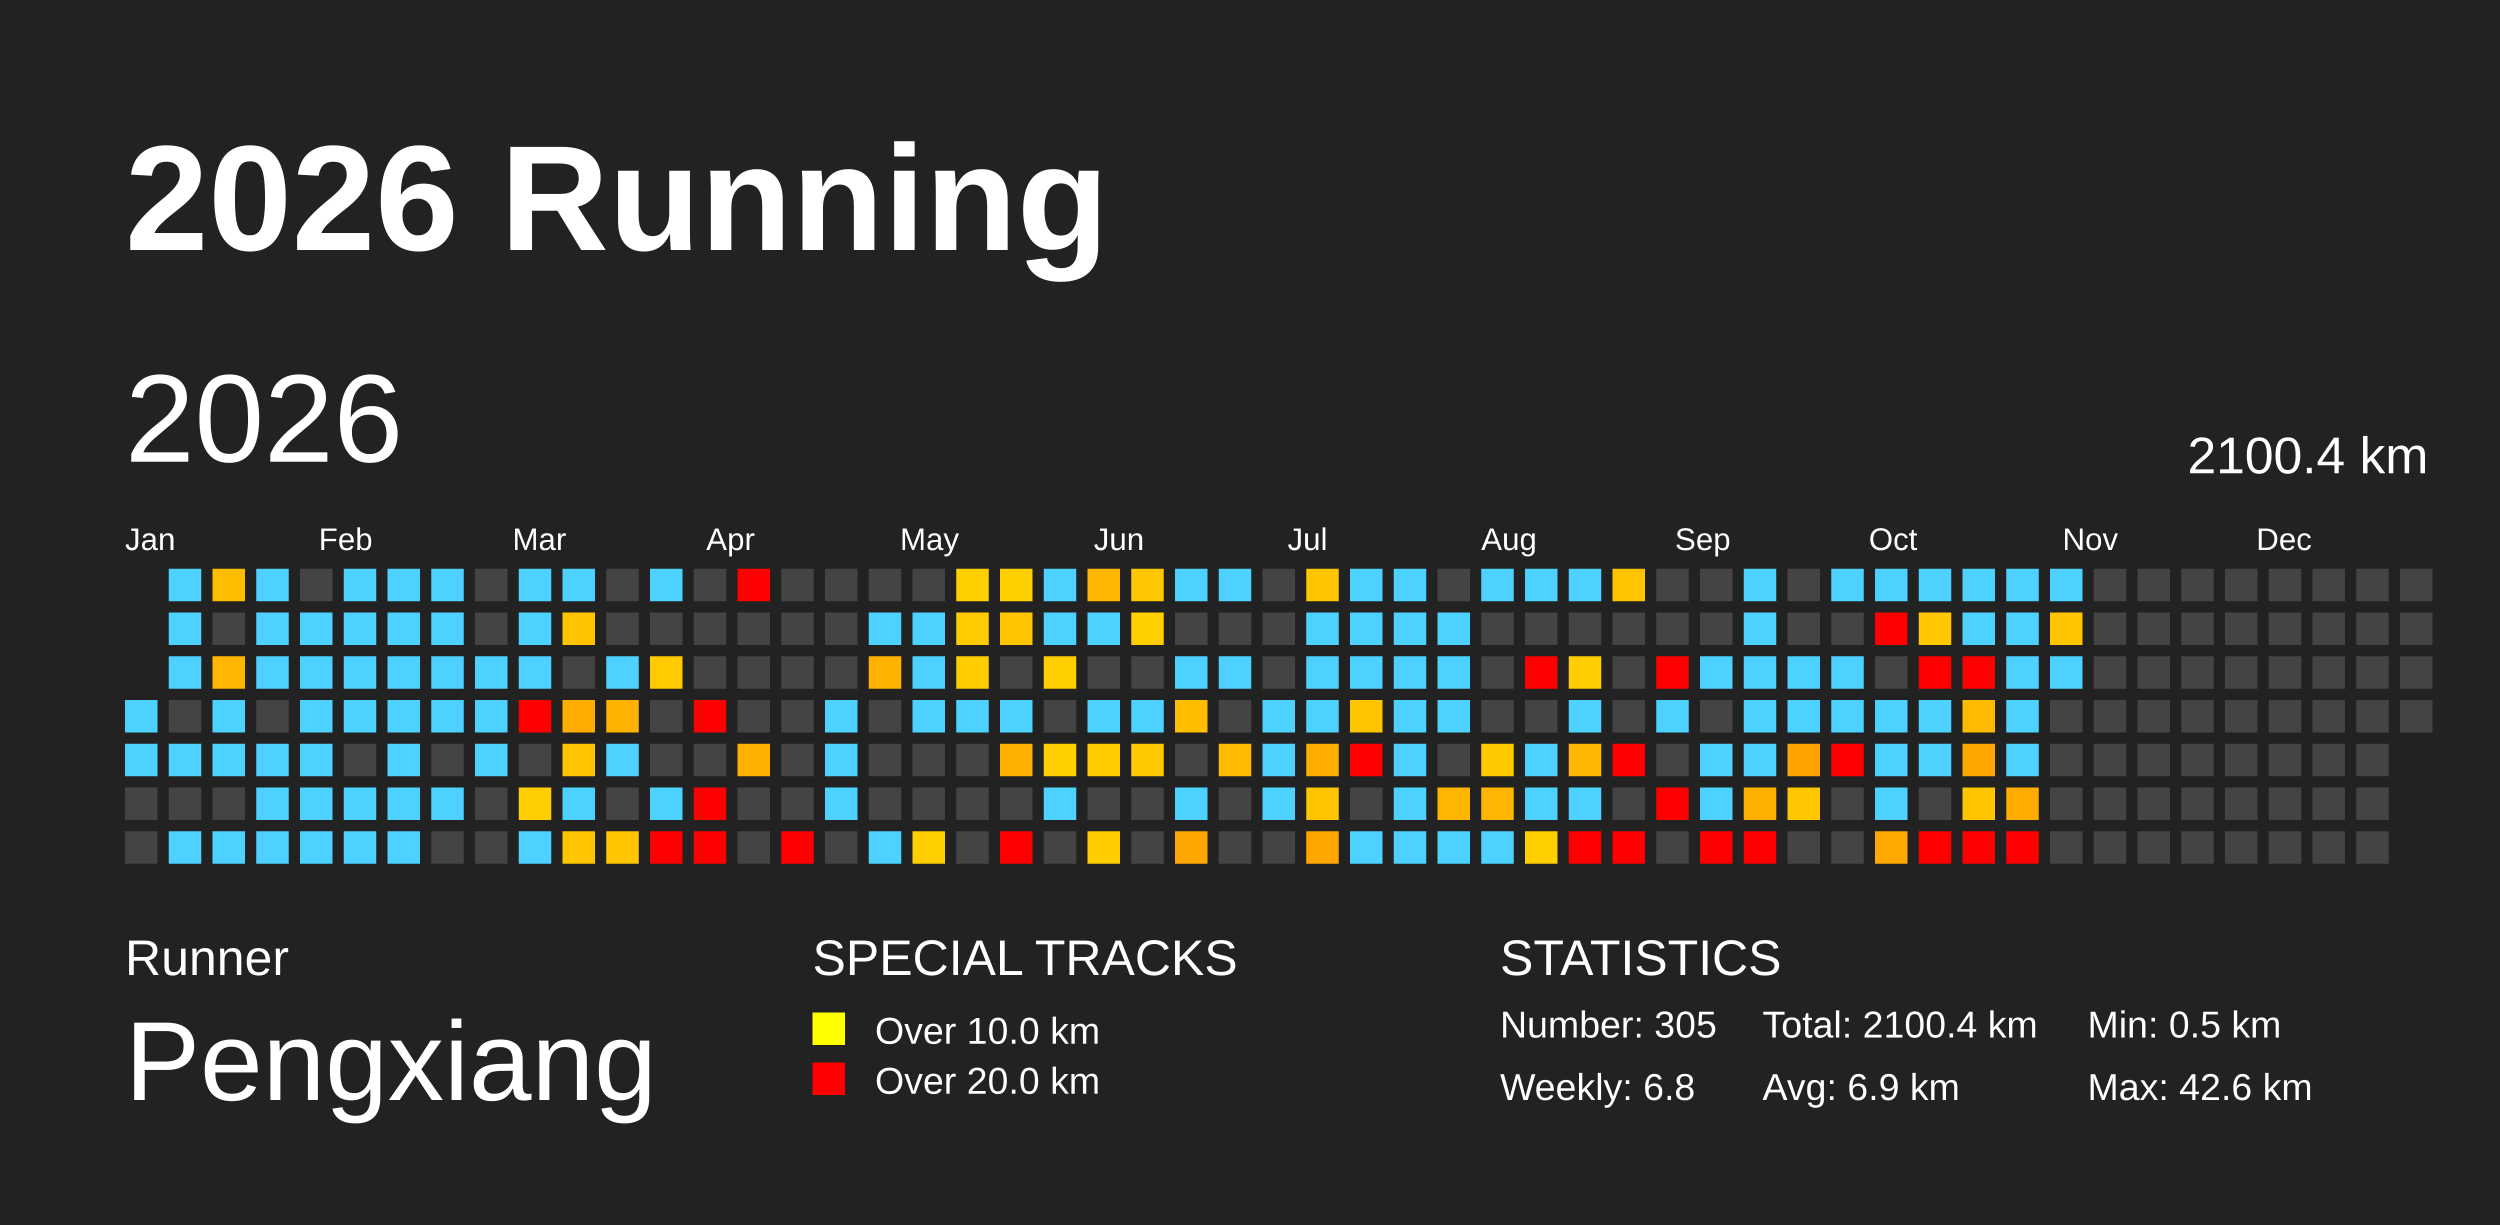
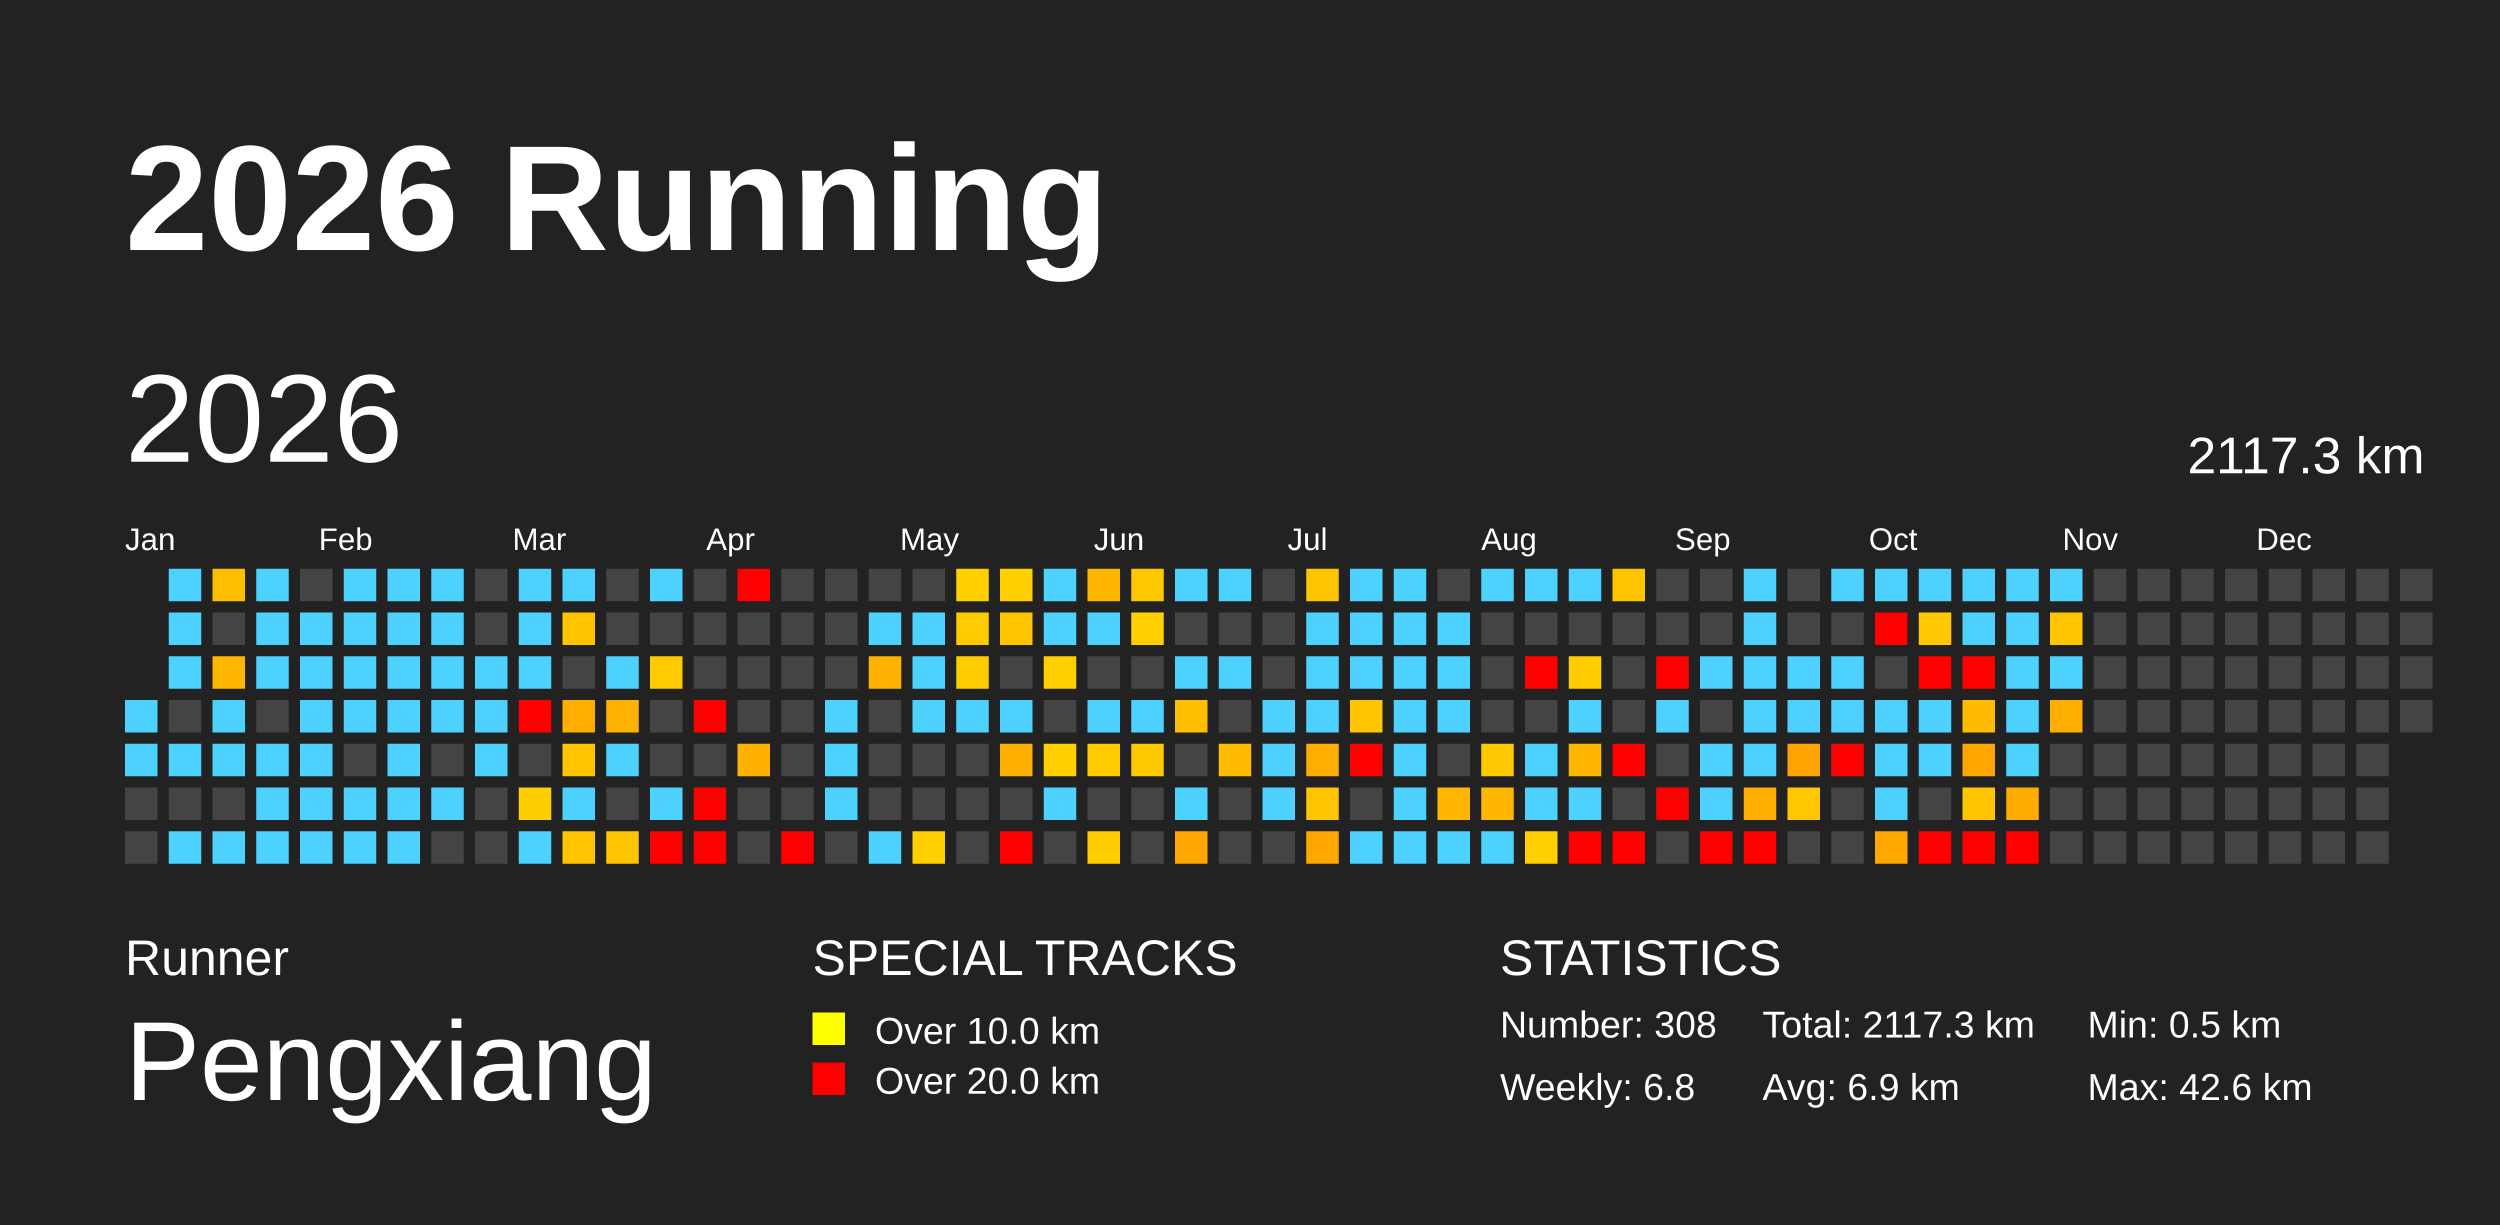
<svg xmlns="http://www.w3.org/2000/svg" baseProfile="full" height="98mm" version="1.1" viewBox="0,0,200,98" width="200mm">
  <defs>
    <pattern height="2" id="indoor-stripe" patternUnits="userSpaceOnUse" width="2">
      <line stroke="white" stroke-opacity="0.45" stroke-width="0.5" x1="0" x2="2" y1="2" y2="0" />
    </pattern>
  </defs>
  <rect fill="#222222" height="98" width="200" x="0" y="0" />
  <text fill="#FFFFFF" style="font-size:12px; font-family:Arial; font-weight:bold;" x="10" y="20">2026 Running</text>
  <text fill="#FFFFFF" style="font-size:4px; font-family:Arial" x="10" y="78">Runner</text>
  <text fill="#FFFFFF" style="font-size:9px; font-family:Arial" x="10" y="88">Pengxiang</text>
  <text fill="#FFFFFF" style="font-size:4px; font-family:Arial" x="65" y="78">SPECIAL TRACKS</text>
  <rect fill="yellow" height="2.6" width="2.6" x="65" y="81" />
  <text fill="#FFFFFF" style="font-size:3px; font-family:Arial" x="70" y="83.5">Over 10.0 km</text>
  <rect fill="red" height="2.6" width="2.6" x="65" y="85" />
  <text fill="#FFFFFF" style="font-size:3px; font-family:Arial" x="70" y="87.5">Over 20.0 km</text>
  <text fill="#FFFFFF" style="font-size:4px; font-family:Arial" x="120" y="78">STATISTICS</text>
-   <text fill="#FFFFFF" style="font-size:3px; font-family:Arial" x="120" y="83">Number: 305</text>
+   <text fill="#FFFFFF" style="font-size:3px; font-family:Arial" x="120" y="83">Number: 308</text>
  <text fill="#FFFFFF" style="font-size:3px; font-family:Arial" x="120" y="88">Weekly: 6.8</text>
-   <text fill="#FFFFFF" style="font-size:3px; font-family:Arial" x="141" y="83">Total: 2100.4 km</text>
+   <text fill="#FFFFFF" style="font-size:3px; font-family:Arial" x="141" y="83">Total: 2117.3 km</text>
  <text fill="#FFFFFF" style="font-size:3px; font-family:Arial" x="141" y="88">Avg: 6.9 km</text>
  <text fill="#FFFFFF" style="font-size:3px; font-family:Arial" x="167" y="83">Min: 0.5 km</text>
  <text fill="#FFFFFF" style="font-size:3px; font-family:Arial" x="167" y="88">Max: 42.6 km</text>
  <text dominant-baseline="hanging" fill="#FFFFFF" style="font-size:10.0px; font-family:Arial;" x="10" y="30">2026</text>
-   <text dominant-baseline="hanging" fill="#FFFFFF" style="font-size:4.125px; font-family:Arial;" x="175" y="35">2100.4 km</text>
+   <text dominant-baseline="hanging" fill="#FFFFFF" style="font-size:4.125px; font-family:Arial;" x="175" y="35">2117.3 km</text>
  <text fill="#FFFFFF" style="font-size:2.5px; font-family:Arial" x="10.0" y="44">Jan</text>
  <text fill="#FFFFFF" style="font-size:2.5px; font-family:Arial" x="25.5" y="44">Feb</text>
  <text fill="#FFFFFF" style="font-size:2.5px; font-family:Arial" x="41.0" y="44">Mar</text>
  <text fill="#FFFFFF" style="font-size:2.5px; font-family:Arial" x="56.5" y="44">Apr</text>
  <text fill="#FFFFFF" style="font-size:2.5px; font-family:Arial" x="72.0" y="44">May</text>
  <text fill="#FFFFFF" style="font-size:2.5px; font-family:Arial" x="87.5" y="44">Jun</text>
  <text fill="#FFFFFF" style="font-size:2.5px; font-family:Arial" x="103.0" y="44">Jul</text>
  <text fill="#FFFFFF" style="font-size:2.5px; font-family:Arial" x="118.5" y="44">Aug</text>
  <text fill="#FFFFFF" style="font-size:2.5px; font-family:Arial" x="134.0" y="44">Sep</text>
  <text fill="#FFFFFF" style="font-size:2.5px; font-family:Arial" x="149.5" y="44">Oct</text>
  <text fill="#FFFFFF" style="font-size:2.5px; font-family:Arial" x="165.0" y="44">Nov</text>
  <text fill="#FFFFFF" style="font-size:2.5px; font-family:Arial" x="180.5" y="44">Dec</text>
  <rect fill="#4dd2ff" height="2.6" width="2.6" x="10.0" y="56.0" />
  <rect fill="#4dd2ff" height="2.6" width="2.6" x="10.0" y="59.5" />
  <rect fill="#444444" height="2.6" width="2.6" x="10.0" y="63.0" />
  <rect fill="#444444" height="2.6" width="2.6" x="10.0" y="66.5" />
  <rect fill="#4dd2ff" height="2.6" width="2.6" x="13.5" y="45.5" />
  <rect fill="#4dd2ff" height="2.6" width="2.6" x="13.5" y="49.0" />
  <rect fill="#4dd2ff" height="2.6" width="2.6" x="13.5" y="52.5" />
  <rect fill="#444444" height="2.6" width="2.6" x="13.5" y="56.0" />
  <rect fill="#4dd2ff" height="2.6" width="2.6" x="13.5" y="59.5" />
  <rect fill="#444444" height="2.6" width="2.6" x="13.5" y="63.0" />
  <rect fill="#4dd2ff" height="2.6" width="2.6" x="13.5" y="66.5" />
  <rect fill="#ffbd00" height="2.6" width="2.6" x="17.0" y="45.5" />
  <rect fill="#444444" height="2.6" width="2.6" x="17.0" y="49.0" />
  <rect fill="#ffb600" height="2.6" width="2.6" x="17.0" y="52.5" />
  <rect fill="#4dd2ff" height="2.6" width="2.6" x="17.0" y="56.0" />
  <rect fill="#4dd2ff" height="2.6" width="2.6" x="17.0" y="59.5" />
  <rect fill="#444444" height="2.6" width="2.6" x="17.0" y="63.0" />
  <rect fill="#4dd2ff" height="2.6" width="2.6" x="17.0" y="66.5" />
  <rect fill="#4dd2ff" height="2.6" width="2.6" x="20.5" y="45.5" />
  <rect fill="#4dd2ff" height="2.6" width="2.6" x="20.5" y="49.0" />
  <rect fill="#4dd2ff" height="2.6" width="2.6" x="20.5" y="52.5" />
  <rect fill="#444444" height="2.6" width="2.6" x="20.5" y="56.0" />
  <rect fill="#4dd2ff" height="2.6" width="2.6" x="20.5" y="59.5" />
  <rect fill="#4dd2ff" height="2.6" width="2.6" x="20.5" y="63.0" />
  <rect fill="#4dd2ff" height="2.6" width="2.6" x="20.5" y="66.5" />
  <rect fill="#444444" height="2.6" width="2.6" x="24.0" y="45.5" />
  <rect fill="#4dd2ff" height="2.6" width="2.6" x="24.0" y="49.0" />
  <rect fill="#4dd2ff" height="2.6" width="2.6" x="24.0" y="52.5" />
  <rect fill="#4dd2ff" height="2.6" width="2.6" x="24.0" y="56.0" />
  <rect fill="#4dd2ff" height="2.6" width="2.6" x="24.0" y="59.5" />
  <rect fill="#4dd2ff" height="2.6" width="2.6" x="24.0" y="63.0" />
  <rect fill="#4dd2ff" height="2.6" width="2.6" x="24.0" y="66.5" />
  <rect fill="#4dd2ff" height="2.6" width="2.6" x="27.5" y="45.5" />
  <rect fill="#4dd2ff" height="2.6" width="2.6" x="27.5" y="49.0" />
  <rect fill="#4dd2ff" height="2.6" width="2.6" x="27.5" y="52.5" />
  <rect fill="#4dd2ff" height="2.6" width="2.6" x="27.5" y="56.0" />
  <rect fill="#444444" height="2.6" width="2.6" x="27.5" y="59.5" />
  <rect fill="#4dd2ff" height="2.6" width="2.6" x="27.5" y="63.0" />
  <rect fill="#4dd2ff" height="2.6" width="2.6" x="27.5" y="66.5" />
  <rect fill="#4dd2ff" height="2.6" width="2.6" x="31.0" y="45.5" />
  <rect fill="#4dd2ff" height="2.6" width="2.6" x="31.0" y="49.0" />
  <rect fill="#4dd2ff" height="2.6" width="2.6" x="31.0" y="52.5" />
  <rect fill="#4dd2ff" height="2.6" width="2.6" x="31.0" y="56.0" />
  <rect fill="#4dd2ff" height="2.6" width="2.6" x="31.0" y="59.5" />
  <rect fill="#4dd2ff" height="2.6" width="2.6" x="31.0" y="63.0" />
  <rect fill="#4dd2ff" height="2.6" width="2.6" x="31.0" y="66.5" />
  <rect fill="#4dd2ff" height="2.6" width="2.6" x="34.5" y="45.5" />
  <rect fill="#4dd2ff" height="2.6" width="2.6" x="34.5" y="49.0" />
  <rect fill="#4dd2ff" height="2.6" width="2.6" x="34.5" y="52.5" />
  <rect fill="#4dd2ff" height="2.6" width="2.6" x="34.5" y="56.0" />
  <rect fill="#444444" height="2.6" width="2.6" x="34.5" y="59.5" />
  <rect fill="#4dd2ff" height="2.6" width="2.6" x="34.5" y="63.0" />
  <rect fill="#444444" height="2.6" width="2.6" x="34.5" y="66.5" />
  <rect fill="#444444" height="2.6" width="2.6" x="38.0" y="45.5" />
  <rect fill="#444444" height="2.6" width="2.6" x="38.0" y="49.0" />
  <rect fill="#4dd2ff" height="2.6" width="2.6" x="38.0" y="52.5" />
  <rect fill="#4dd2ff" height="2.6" width="2.6" x="38.0" y="56.0" />
  <rect fill="#4dd2ff" height="2.6" width="2.6" x="38.0" y="59.5" />
  <rect fill="#444444" height="2.6" width="2.6" x="38.0" y="63.0" />
  <rect fill="#444444" height="2.6" width="2.6" x="38.0" y="66.5" />
  <rect fill="#4dd2ff" height="2.6" width="2.6" x="41.5" y="45.5" />
  <rect fill="#4dd2ff" height="2.6" width="2.6" x="41.5" y="49.0" />
  <rect fill="#4dd2ff" height="2.6" width="2.6" x="41.5" y="52.5" />
  <rect fill="red" height="2.6" width="2.6" x="41.5" y="56.0" />
  <rect fill="#444444" height="2.6" width="2.6" x="41.5" y="59.5" />
  <rect fill="#ffce00" height="2.6" width="2.6" x="41.5" y="63.0" />
  <rect fill="#4dd2ff" height="2.6" width="2.6" x="41.5" y="66.5" />
  <rect fill="#4dd2ff" height="2.6" width="2.6" x="45.0" y="45.5" />
  <rect fill="#ffc300" height="2.6" width="2.6" x="45.0" y="49.0" />
  <rect fill="#444444" height="2.6" width="2.6" x="45.0" y="52.5" />
  <rect fill="#ffad00" height="2.6" width="2.6" x="45.0" y="56.0" />
  <rect fill="#ffc500" height="2.6" width="2.6" x="45.0" y="59.5" />
  <rect fill="#4dd2ff" height="2.6" width="2.6" x="45.0" y="63.0" />
  <rect fill="#ffc500" height="2.6" width="2.6" x="45.0" y="66.5" />
  <rect fill="#444444" height="2.6" width="2.6" x="48.5" y="45.5" />
  <rect fill="#444444" height="2.6" width="2.6" x="48.5" y="49.0" />
  <rect fill="#4dd2ff" height="2.6" width="2.6" x="48.5" y="52.5" />
  <rect fill="#ffb300" height="2.6" width="2.6" x="48.5" y="56.0" />
  <rect fill="#4dd2ff" height="2.6" width="2.6" x="48.5" y="59.5" />
  <rect fill="#444444" height="2.6" width="2.6" x="48.5" y="63.0" />
  <rect fill="#ffc500" height="2.6" width="2.6" x="48.5" y="66.5" />
  <rect fill="#4dd2ff" height="2.6" width="2.6" x="52.0" y="45.5" />
  <rect fill="#444444" height="2.6" width="2.6" x="52.0" y="49.0" />
  <rect fill="#ffca00" height="2.6" width="2.6" x="52.0" y="52.5" />
  <rect fill="#444444" height="2.6" width="2.6" x="52.0" y="56.0" />
  <rect fill="#444444" height="2.6" width="2.6" x="52.0" y="59.5" />
  <rect fill="#4dd2ff" height="2.6" width="2.6" x="52.0" y="63.0" />
  <rect fill="red" height="2.6" width="2.6" x="52.0" y="66.5" />
  <rect fill="#444444" height="2.6" width="2.6" x="55.5" y="45.5" />
  <rect fill="#444444" height="2.6" width="2.6" x="55.5" y="49.0" />
  <rect fill="#444444" height="2.6" width="2.6" x="55.5" y="52.5" />
  <rect fill="red" height="2.6" width="2.6" x="55.5" y="56.0" />
  <rect fill="#444444" height="2.6" width="2.6" x="55.5" y="59.5" />
  <rect fill="red" height="2.6" width="2.6" x="55.5" y="63.0" />
  <rect fill="red" height="2.6" width="2.6" x="55.5" y="66.5" />
  <rect fill="red" height="2.6" width="2.6" x="59.0" y="45.5" />
  <rect fill="#444444" height="2.6" width="2.6" x="59.0" y="49.0" />
  <rect fill="#444444" height="2.6" width="2.6" x="59.0" y="52.5" />
  <rect fill="#444444" height="2.6" width="2.6" x="59.0" y="56.0" />
  <rect fill="#ffb100" height="2.6" width="2.6" x="59.0" y="59.5" />
  <rect fill="#444444" height="2.6" width="2.6" x="59.0" y="63.0" />
  <rect fill="#444444" height="2.6" width="2.6" x="59.0" y="66.5" />
  <rect fill="#444444" height="2.6" width="2.6" x="62.5" y="45.5" />
  <rect fill="#444444" height="2.6" width="2.6" x="62.5" y="49.0" />
  <rect fill="#444444" height="2.6" width="2.6" x="62.5" y="52.5" />
  <rect fill="#444444" height="2.6" width="2.6" x="62.5" y="56.0" />
  <rect fill="#444444" height="2.6" width="2.6" x="62.5" y="59.5" />
  <rect fill="#444444" height="2.6" width="2.6" x="62.5" y="63.0" />
  <rect fill="red" height="2.6" width="2.6" x="62.5" y="66.5" />
  <rect fill="#444444" height="2.6" width="2.6" x="66.0" y="45.5" />
  <rect fill="#444444" height="2.6" width="2.6" x="66.0" y="49.0" />
  <rect fill="#444444" height="2.6" width="2.6" x="66.0" y="52.5" />
  <rect fill="#4dd2ff" height="2.6" width="2.6" x="66.0" y="56.0" />
  <rect fill="#4dd2ff" height="2.6" width="2.6" x="66.0" y="59.5" />
  <rect fill="#4dd2ff" height="2.6" width="2.6" x="66.0" y="63.0" />
  <rect fill="#444444" height="2.6" width="2.6" x="66.0" y="66.5" />
  <rect fill="#444444" height="2.6" width="2.6" x="69.5" y="45.5" />
  <rect fill="#4dd2ff" height="2.6" width="2.6" x="69.5" y="49.0" />
  <rect fill="#ffb300" height="2.6" width="2.6" x="69.5" y="52.5" />
  <rect fill="#444444" height="2.6" width="2.6" x="69.5" y="56.0" />
  <rect fill="#444444" height="2.6" width="2.6" x="69.5" y="59.5" />
  <rect fill="#444444" height="2.6" width="2.6" x="69.5" y="63.0" />
  <rect fill="#4dd2ff" height="2.6" width="2.6" x="69.5" y="66.5" />
  <rect fill="#444444" height="2.6" width="2.6" x="73.0" y="45.5" />
  <rect fill="#4dd2ff" height="2.6" width="2.6" x="73.0" y="49.0" />
  <rect fill="#4dd2ff" height="2.6" width="2.6" x="73.0" y="52.5" />
  <rect fill="#4dd2ff" height="2.6" width="2.6" x="73.0" y="56.0" />
  <rect fill="#444444" height="2.6" width="2.6" x="73.0" y="59.5" />
  <rect fill="#444444" height="2.6" width="2.6" x="73.0" y="63.0" />
  <rect fill="#ffcf00" height="2.6" width="2.6" x="73.0" y="66.5" />
  <rect fill="#ffcf00" height="2.6" width="2.6" x="76.5" y="45.5" />
  <rect fill="#ffca00" height="2.6" width="2.6" x="76.5" y="49.0" />
  <rect fill="#ffcc00" height="2.6" width="2.6" x="76.5" y="52.5" />
  <rect fill="#4dd2ff" height="2.6" width="2.6" x="76.5" y="56.0" />
  <rect fill="#444444" height="2.6" width="2.6" x="76.5" y="59.5" />
  <rect fill="#444444" height="2.6" width="2.6" x="76.5" y="63.0" />
  <rect fill="#444444" height="2.6" width="2.6" x="76.5" y="66.5" />
  <rect fill="#ffcf00" height="2.6" width="2.6" x="80.0" y="45.5" />
  <rect fill="#ffc500" height="2.6" width="2.6" x="80.0" y="49.0" />
  <rect fill="#444444" height="2.6" width="2.6" x="80.0" y="52.5" />
  <rect fill="#4dd2ff" height="2.6" width="2.6" x="80.0" y="56.0" />
  <rect fill="#ffb000" height="2.6" width="2.6" x="80.0" y="59.5" />
  <rect fill="#444444" height="2.6" width="2.6" x="80.0" y="63.0" />
  <rect fill="red" height="2.6" width="2.6" x="80.0" y="66.5" />
  <rect fill="#4dd2ff" height="2.6" width="2.6" x="83.5" y="45.5" />
  <rect fill="#4dd2ff" height="2.6" width="2.6" x="83.5" y="49.0" />
  <rect fill="#ffcf00" height="2.6" width="2.6" x="83.5" y="52.5" />
  <rect fill="#444444" height="2.6" width="2.6" x="83.5" y="56.0" />
  <rect fill="#ffcf00" height="2.6" width="2.6" x="83.5" y="59.5" />
  <rect fill="#4dd2ff" height="2.6" width="2.6" x="83.5" y="63.0" />
  <rect fill="#444444" height="2.6" width="2.6" x="83.5" y="66.5" />
  <rect fill="#ffb600" height="2.6" width="2.6" x="87.0" y="45.5" />
  <rect fill="#4dd2ff" height="2.6" width="2.6" x="87.0" y="49.0" />
  <rect fill="#444444" height="2.6" width="2.6" x="87.0" y="52.5" />
  <rect fill="#4dd2ff" height="2.6" width="2.6" x="87.0" y="56.0" />
  <rect fill="#ffca00" height="2.6" width="2.6" x="87.0" y="59.5" />
  <rect fill="#444444" height="2.6" width="2.6" x="87.0" y="63.0" />
  <rect fill="#ffcc00" height="2.6" width="2.6" x="87.0" y="66.5" />
  <rect fill="#ffc700" height="2.6" width="2.6" x="90.5" y="45.5" />
  <rect fill="#ffcf00" height="2.6" width="2.6" x="90.5" y="49.0" />
  <rect fill="#444444" height="2.6" width="2.6" x="90.5" y="52.5" />
  <rect fill="#4dd2ff" height="2.6" width="2.6" x="90.5" y="56.0" />
  <rect fill="#ffc900" height="2.6" width="2.6" x="90.5" y="59.5" />
  <rect fill="#444444" height="2.6" width="2.6" x="90.5" y="63.0" />
  <rect fill="#444444" height="2.6" width="2.6" x="90.5" y="66.5" />
  <rect fill="#4dd2ff" height="2.6" width="2.6" x="94.0" y="45.5" />
  <rect fill="#444444" height="2.6" width="2.6" x="94.0" y="49.0" />
  <rect fill="#4dd2ff" height="2.6" width="2.6" x="94.0" y="52.5" />
  <rect fill="#ffbe00" height="2.6" width="2.6" x="94.0" y="56.0" />
  <rect fill="#444444" height="2.6" width="2.6" x="94.0" y="59.5" />
  <rect fill="#4dd2ff" height="2.6" width="2.6" x="94.0" y="63.0" />
  <rect fill="#ffa600" height="2.6" width="2.6" x="94.0" y="66.5" />
  <rect fill="#4dd2ff" height="2.6" width="2.6" x="97.5" y="45.5" />
  <rect fill="#444444" height="2.6" width="2.6" x="97.5" y="49.0" />
  <rect fill="#4dd2ff" height="2.6" width="2.6" x="97.5" y="52.5" />
  <rect fill="#444444" height="2.6" width="2.6" x="97.5" y="56.0" />
  <rect fill="#ffbb00" height="2.6" width="2.6" x="97.5" y="59.5" />
  <rect fill="#444444" height="2.6" width="2.6" x="97.5" y="63.0" />
  <rect fill="#444444" height="2.6" width="2.6" x="97.5" y="66.5" />
  <rect fill="#444444" height="2.6" width="2.6" x="101.0" y="45.5" />
  <rect fill="#444444" height="2.6" width="2.6" x="101.0" y="49.0" />
  <rect fill="#444444" height="2.6" width="2.6" x="101.0" y="52.5" />
  <rect fill="#4dd2ff" height="2.6" width="2.6" x="101.0" y="56.0" />
  <rect fill="#4dd2ff" height="2.6" width="2.6" x="101.0" y="59.5" />
  <rect fill="#4dd2ff" height="2.6" width="2.6" x="101.0" y="63.0" />
  <rect fill="#444444" height="2.6" width="2.6" x="101.0" y="66.5" />
  <rect fill="#ffc500" height="2.6" width="2.6" x="104.5" y="45.5" />
  <rect fill="#4dd2ff" height="2.6" width="2.6" x="104.5" y="49.0" />
  <rect fill="#4dd2ff" height="2.6" width="2.6" x="104.5" y="52.5" />
  <rect fill="#4dd2ff" height="2.6" width="2.6" x="104.5" y="56.0" />
  <rect fill="#ffad00" height="2.6" width="2.6" x="104.5" y="59.5" />
  <rect fill="#ffc500" height="2.6" width="2.6" x="104.5" y="63.0" />
  <rect fill="#ffa600" height="2.6" width="2.6" x="104.5" y="66.5" />
  <rect fill="#4dd2ff" height="2.6" width="2.6" x="108.0" y="45.5" />
  <rect fill="#4dd2ff" height="2.6" width="2.6" x="108.0" y="49.0" />
  <rect fill="#4dd2ff" height="2.6" width="2.6" x="108.0" y="52.5" />
  <rect fill="#ffc500" height="2.6" width="2.6" x="108.0" y="56.0" />
  <rect fill="red" height="2.6" width="2.6" x="108.0" y="59.5" />
  <rect fill="#444444" height="2.6" width="2.6" x="108.0" y="63.0" />
  <rect fill="#4dd2ff" height="2.6" width="2.6" x="108.0" y="66.5" />
  <rect fill="#4dd2ff" height="2.6" width="2.6" x="111.5" y="45.5" />
  <rect fill="#4dd2ff" height="2.6" width="2.6" x="111.5" y="49.0" />
  <rect fill="#4dd2ff" height="2.6" width="2.6" x="111.5" y="52.5" />
  <rect fill="#4dd2ff" height="2.6" width="2.6" x="111.5" y="56.0" />
  <rect fill="#4dd2ff" height="2.6" width="2.6" x="111.5" y="59.5" />
  <rect fill="#4dd2ff" height="2.6" width="2.6" x="111.5" y="63.0" />
  <rect fill="#4dd2ff" height="2.6" width="2.6" x="111.5" y="66.5" />
  <rect fill="#444444" height="2.6" width="2.6" x="115.0" y="45.5" />
  <rect fill="#4dd2ff" height="2.6" width="2.6" x="115.0" y="49.0" />
  <rect fill="#4dd2ff" height="2.6" width="2.6" x="115.0" y="52.5" />
  <rect fill="#4dd2ff" height="2.6" width="2.6" x="115.0" y="56.0" />
  <rect fill="#444444" height="2.6" width="2.6" x="115.0" y="59.5" />
  <rect fill="#ffb600" height="2.6" width="2.6" x="115.0" y="63.0" />
  <rect fill="#4dd2ff" height="2.6" width="2.6" x="115.0" y="66.5" />
  <rect fill="#4dd2ff" height="2.6" width="2.6" x="118.5" y="45.5" />
  <rect fill="#444444" height="2.6" width="2.6" x="118.5" y="49.0" />
  <rect fill="#444444" height="2.6" width="2.6" x="118.5" y="52.5" />
  <rect fill="#444444" height="2.6" width="2.6" x="118.5" y="56.0" />
  <rect fill="#ffc900" height="2.6" width="2.6" x="118.5" y="59.5" />
  <rect fill="#ffb600" height="2.6" width="2.6" x="118.5" y="63.0" />
  <rect fill="#4dd2ff" height="2.6" width="2.6" x="118.5" y="66.5" />
  <rect fill="#4dd2ff" height="2.6" width="2.6" x="122.0" y="45.5" />
  <rect fill="#444444" height="2.6" width="2.6" x="122.0" y="49.0" />
  <rect fill="red" height="2.6" width="2.6" x="122.0" y="52.5" />
  <rect fill="#444444" height="2.6" width="2.6" x="122.0" y="56.0" />
  <rect fill="#4dd2ff" height="2.6" width="2.6" x="122.0" y="59.5" />
  <rect fill="#4dd2ff" height="2.6" width="2.6" x="122.0" y="63.0" />
  <rect fill="#ffcf00" height="2.6" width="2.6" x="122.0" y="66.5" />
  <rect fill="#4dd2ff" height="2.6" width="2.6" x="125.5" y="45.5" />
  <rect fill="#444444" height="2.6" width="2.6" x="125.5" y="49.0" />
  <rect fill="#ffcd00" height="2.6" width="2.6" x="125.5" y="52.5" />
  <rect fill="#4dd2ff" height="2.6" width="2.6" x="125.5" y="56.0" />
  <rect fill="#ffb600" height="2.6" width="2.6" x="125.5" y="59.5" />
  <rect fill="#4dd2ff" height="2.6" width="2.6" x="125.5" y="63.0" />
  <rect fill="red" height="2.6" width="2.6" x="125.5" y="66.5" />
  <rect fill="#ffc400" height="2.6" width="2.6" x="129.0" y="45.5" />
  <rect fill="#444444" height="2.6" width="2.6" x="129.0" y="49.0" />
  <rect fill="#444444" height="2.6" width="2.6" x="129.0" y="52.5" />
  <rect fill="#444444" height="2.6" width="2.6" x="129.0" y="56.0" />
  <rect fill="red" height="2.6" width="2.6" x="129.0" y="59.5" />
  <rect fill="#444444" height="2.6" width="2.6" x="129.0" y="63.0" />
  <rect fill="red" height="2.6" width="2.6" x="129.0" y="66.5" />
  <rect fill="#444444" height="2.6" width="2.6" x="132.5" y="45.5" />
  <rect fill="#444444" height="2.6" width="2.6" x="132.5" y="49.0" />
  <rect fill="red" height="2.6" width="2.6" x="132.5" y="52.5" />
  <rect fill="#4dd2ff" height="2.6" width="2.6" x="132.5" y="56.0" />
  <rect fill="#444444" height="2.6" width="2.6" x="132.5" y="59.5" />
  <rect fill="red" height="2.6" width="2.6" x="132.5" y="63.0" />
  <rect fill="#444444" height="2.6" width="2.6" x="132.5" y="66.5" />
  <rect fill="#444444" height="2.6" width="2.6" x="136.0" y="45.5" />
  <rect fill="#444444" height="2.6" width="2.6" x="136.0" y="49.0" />
  <rect fill="#4dd2ff" height="2.6" width="2.6" x="136.0" y="52.5" />
  <rect fill="#444444" height="2.6" width="2.6" x="136.0" y="56.0" />
  <rect fill="#4dd2ff" height="2.6" width="2.6" x="136.0" y="59.5" />
  <rect fill="#4dd2ff" height="2.6" width="2.6" x="136.0" y="63.0" />
  <rect fill="red" height="2.6" width="2.6" x="136.0" y="66.5" />
  <rect fill="#4dd2ff" height="2.6" width="2.6" x="139.5" y="45.5" />
  <rect fill="#4dd2ff" height="2.6" width="2.6" x="139.5" y="49.0" />
  <rect fill="#4dd2ff" height="2.6" width="2.6" x="139.5" y="52.5" />
  <rect fill="#4dd2ff" height="2.6" width="2.6" x="139.5" y="56.0" />
  <rect fill="#4dd2ff" height="2.6" width="2.6" x="139.5" y="59.5" />
  <rect fill="#ffb000" height="2.6" width="2.6" x="139.5" y="63.0" />
  <rect fill="red" height="2.6" width="2.6" x="139.5" y="66.5" />
  <rect fill="#444444" height="2.6" width="2.6" x="143.0" y="45.5" />
  <rect fill="#444444" height="2.6" width="2.6" x="143.0" y="49.0" />
  <rect fill="#4dd2ff" height="2.6" width="2.6" x="143.0" y="52.5" />
  <rect fill="#4dd2ff" height="2.6" width="2.6" x="143.0" y="56.0" />
  <rect fill="#ffa300" height="2.6" width="2.6" x="143.0" y="59.5" />
  <rect fill="#ffc700" height="2.6" width="2.6" x="143.0" y="63.0" />
  <rect fill="#444444" height="2.6" width="2.6" x="143.0" y="66.5" />
  <rect fill="#4dd2ff" height="2.6" width="2.6" x="146.5" y="45.5" />
  <rect fill="#444444" height="2.6" width="2.6" x="146.5" y="49.0" />
  <rect fill="#4dd2ff" height="2.6" width="2.6" x="146.5" y="52.5" />
  <rect fill="#4dd2ff" height="2.6" width="2.6" x="146.5" y="56.0" />
  <rect fill="red" height="2.6" width="2.6" x="146.5" y="59.5" />
  <rect fill="#444444" height="2.6" width="2.6" x="146.5" y="63.0" />
  <rect fill="#444444" height="2.6" width="2.6" x="146.5" y="66.5" />
  <rect fill="#4dd2ff" height="2.6" width="2.6" x="150.0" y="45.5" />
  <rect fill="red" height="2.6" width="2.6" x="150.0" y="49.0" />
  <rect fill="#444444" height="2.6" width="2.6" x="150.0" y="52.5" />
  <rect fill="#4dd2ff" height="2.6" width="2.6" x="150.0" y="56.0" />
  <rect fill="#4dd2ff" height="2.6" width="2.6" x="150.0" y="59.5" />
  <rect fill="#4dd2ff" height="2.6" width="2.6" x="150.0" y="63.0" />
  <rect fill="#ffa800" height="2.6" width="2.6" x="150.0" y="66.5" />
  <rect fill="#4dd2ff" height="2.6" width="2.6" x="153.5" y="45.5" />
  <rect fill="#ffc800" height="2.6" width="2.6" x="153.5" y="49.0" />
  <rect fill="red" height="2.6" width="2.6" x="153.5" y="52.5" />
  <rect fill="#4dd2ff" height="2.6" width="2.6" x="153.5" y="56.0" />
  <rect fill="#4dd2ff" height="2.6" width="2.6" x="153.5" y="59.5" />
  <rect fill="#444444" height="2.6" width="2.6" x="153.5" y="63.0" />
  <rect fill="red" height="2.6" width="2.6" x="153.5" y="66.5" />
  <rect fill="#4dd2ff" height="2.6" width="2.6" x="157.0" y="45.5" />
  <rect fill="#4dd2ff" height="2.6" width="2.6" x="157.0" y="49.0" />
  <rect fill="red" height="2.6" width="2.6" x="157.0" y="52.5" />
  <rect fill="#ffbb00" height="2.6" width="2.6" x="157.0" y="56.0" />
  <rect fill="#ffa600" height="2.6" width="2.6" x="157.0" y="59.5" />
  <rect fill="#ffc500" height="2.6" width="2.6" x="157.0" y="63.0" />
  <rect fill="red" height="2.6" width="2.6" x="157.0" y="66.5" />
  <rect fill="#4dd2ff" height="2.6" width="2.6" x="160.5" y="45.5" />
  <rect fill="#4dd2ff" height="2.6" width="2.6" x="160.5" y="49.0" />
  <rect fill="#4dd2ff" height="2.6" width="2.6" x="160.5" y="52.5" />
  <rect fill="#4dd2ff" height="2.6" width="2.6" x="160.5" y="56.0" />
  <rect fill="#4dd2ff" height="2.6" width="2.6" x="160.5" y="59.5" />
  <rect fill="#ffab00" height="2.6" width="2.6" x="160.5" y="63.0" />
  <rect fill="red" height="2.6" width="2.6" x="160.5" y="66.5" />
  <rect fill="#4dd2ff" height="2.6" width="2.6" x="164.0" y="45.5" />
  <rect fill="#ffc500" height="2.6" width="2.6" x="164.0" y="49.0" />
  <rect fill="#4dd2ff" height="2.6" width="2.6" x="164.0" y="52.5" />
-   <rect fill="#444444" height="2.6" width="2.6" x="164.0" y="56.0" />
+   <rect fill="#ffad00" height="2.6" width="2.6" x="164.0" y="56.0" />
  <rect fill="#444444" height="2.6" width="2.6" x="164.0" y="59.5" />
  <rect fill="#444444" height="2.6" width="2.6" x="164.0" y="63.0" />
  <rect fill="#444444" height="2.6" width="2.6" x="164.0" y="66.5" />
  <rect fill="#444444" height="2.6" width="2.6" x="167.5" y="45.5" />
  <rect fill="#444444" height="2.6" width="2.6" x="167.5" y="49.0" />
  <rect fill="#444444" height="2.6" width="2.6" x="167.5" y="52.5" />
  <rect fill="#444444" height="2.6" width="2.6" x="167.5" y="56.0" />
  <rect fill="#444444" height="2.6" width="2.6" x="167.5" y="59.5" />
  <rect fill="#444444" height="2.6" width="2.6" x="167.5" y="63.0" />
  <rect fill="#444444" height="2.6" width="2.6" x="167.5" y="66.5" />
  <rect fill="#444444" height="2.6" width="2.6" x="171.0" y="45.5" />
  <rect fill="#444444" height="2.6" width="2.6" x="171.0" y="49.0" />
  <rect fill="#444444" height="2.6" width="2.6" x="171.0" y="52.5" />
  <rect fill="#444444" height="2.6" width="2.6" x="171.0" y="56.0" />
  <rect fill="#444444" height="2.6" width="2.6" x="171.0" y="59.5" />
  <rect fill="#444444" height="2.6" width="2.6" x="171.0" y="63.0" />
  <rect fill="#444444" height="2.6" width="2.6" x="171.0" y="66.5" />
  <rect fill="#444444" height="2.6" width="2.6" x="174.5" y="45.5" />
  <rect fill="#444444" height="2.6" width="2.6" x="174.5" y="49.0" />
  <rect fill="#444444" height="2.6" width="2.6" x="174.5" y="52.5" />
  <rect fill="#444444" height="2.6" width="2.6" x="174.5" y="56.0" />
  <rect fill="#444444" height="2.6" width="2.6" x="174.5" y="59.5" />
  <rect fill="#444444" height="2.6" width="2.6" x="174.5" y="63.0" />
  <rect fill="#444444" height="2.6" width="2.6" x="174.5" y="66.5" />
  <rect fill="#444444" height="2.6" width="2.6" x="178.0" y="45.5" />
  <rect fill="#444444" height="2.6" width="2.6" x="178.0" y="49.0" />
  <rect fill="#444444" height="2.6" width="2.6" x="178.0" y="52.5" />
  <rect fill="#444444" height="2.6" width="2.6" x="178.0" y="56.0" />
  <rect fill="#444444" height="2.6" width="2.6" x="178.0" y="59.5" />
  <rect fill="#444444" height="2.6" width="2.6" x="178.0" y="63.0" />
  <rect fill="#444444" height="2.6" width="2.6" x="178.0" y="66.5" />
  <rect fill="#444444" height="2.6" width="2.6" x="181.5" y="45.5" />
  <rect fill="#444444" height="2.6" width="2.6" x="181.5" y="49.0" />
  <rect fill="#444444" height="2.6" width="2.6" x="181.5" y="52.5" />
  <rect fill="#444444" height="2.6" width="2.6" x="181.5" y="56.0" />
  <rect fill="#444444" height="2.6" width="2.6" x="181.5" y="59.5" />
  <rect fill="#444444" height="2.6" width="2.6" x="181.5" y="63.0" />
  <rect fill="#444444" height="2.6" width="2.6" x="181.5" y="66.5" />
  <rect fill="#444444" height="2.6" width="2.6" x="185.0" y="45.5" />
  <rect fill="#444444" height="2.6" width="2.6" x="185.0" y="49.0" />
  <rect fill="#444444" height="2.6" width="2.6" x="185.0" y="52.5" />
  <rect fill="#444444" height="2.6" width="2.6" x="185.0" y="56.0" />
  <rect fill="#444444" height="2.6" width="2.6" x="185.0" y="59.5" />
  <rect fill="#444444" height="2.6" width="2.6" x="185.0" y="63.0" />
  <rect fill="#444444" height="2.6" width="2.6" x="185.0" y="66.5" />
  <rect fill="#444444" height="2.6" width="2.6" x="188.5" y="45.5" />
  <rect fill="#444444" height="2.6" width="2.6" x="188.5" y="49.0" />
  <rect fill="#444444" height="2.6" width="2.6" x="188.5" y="52.5" />
  <rect fill="#444444" height="2.6" width="2.6" x="188.5" y="56.0" />
  <rect fill="#444444" height="2.6" width="2.6" x="188.5" y="59.5" />
  <rect fill="#444444" height="2.6" width="2.6" x="188.5" y="63.0" />
  <rect fill="#444444" height="2.6" width="2.6" x="188.5" y="66.5" />
  <rect fill="#444444" height="2.6" width="2.6" x="192.0" y="45.5" />
  <rect fill="#444444" height="2.6" width="2.6" x="192.0" y="49.0" />
  <rect fill="#444444" height="2.6" width="2.6" x="192.0" y="52.5" />
  <rect fill="#444444" height="2.6" width="2.6" x="192.0" y="56.0" />
</svg>
